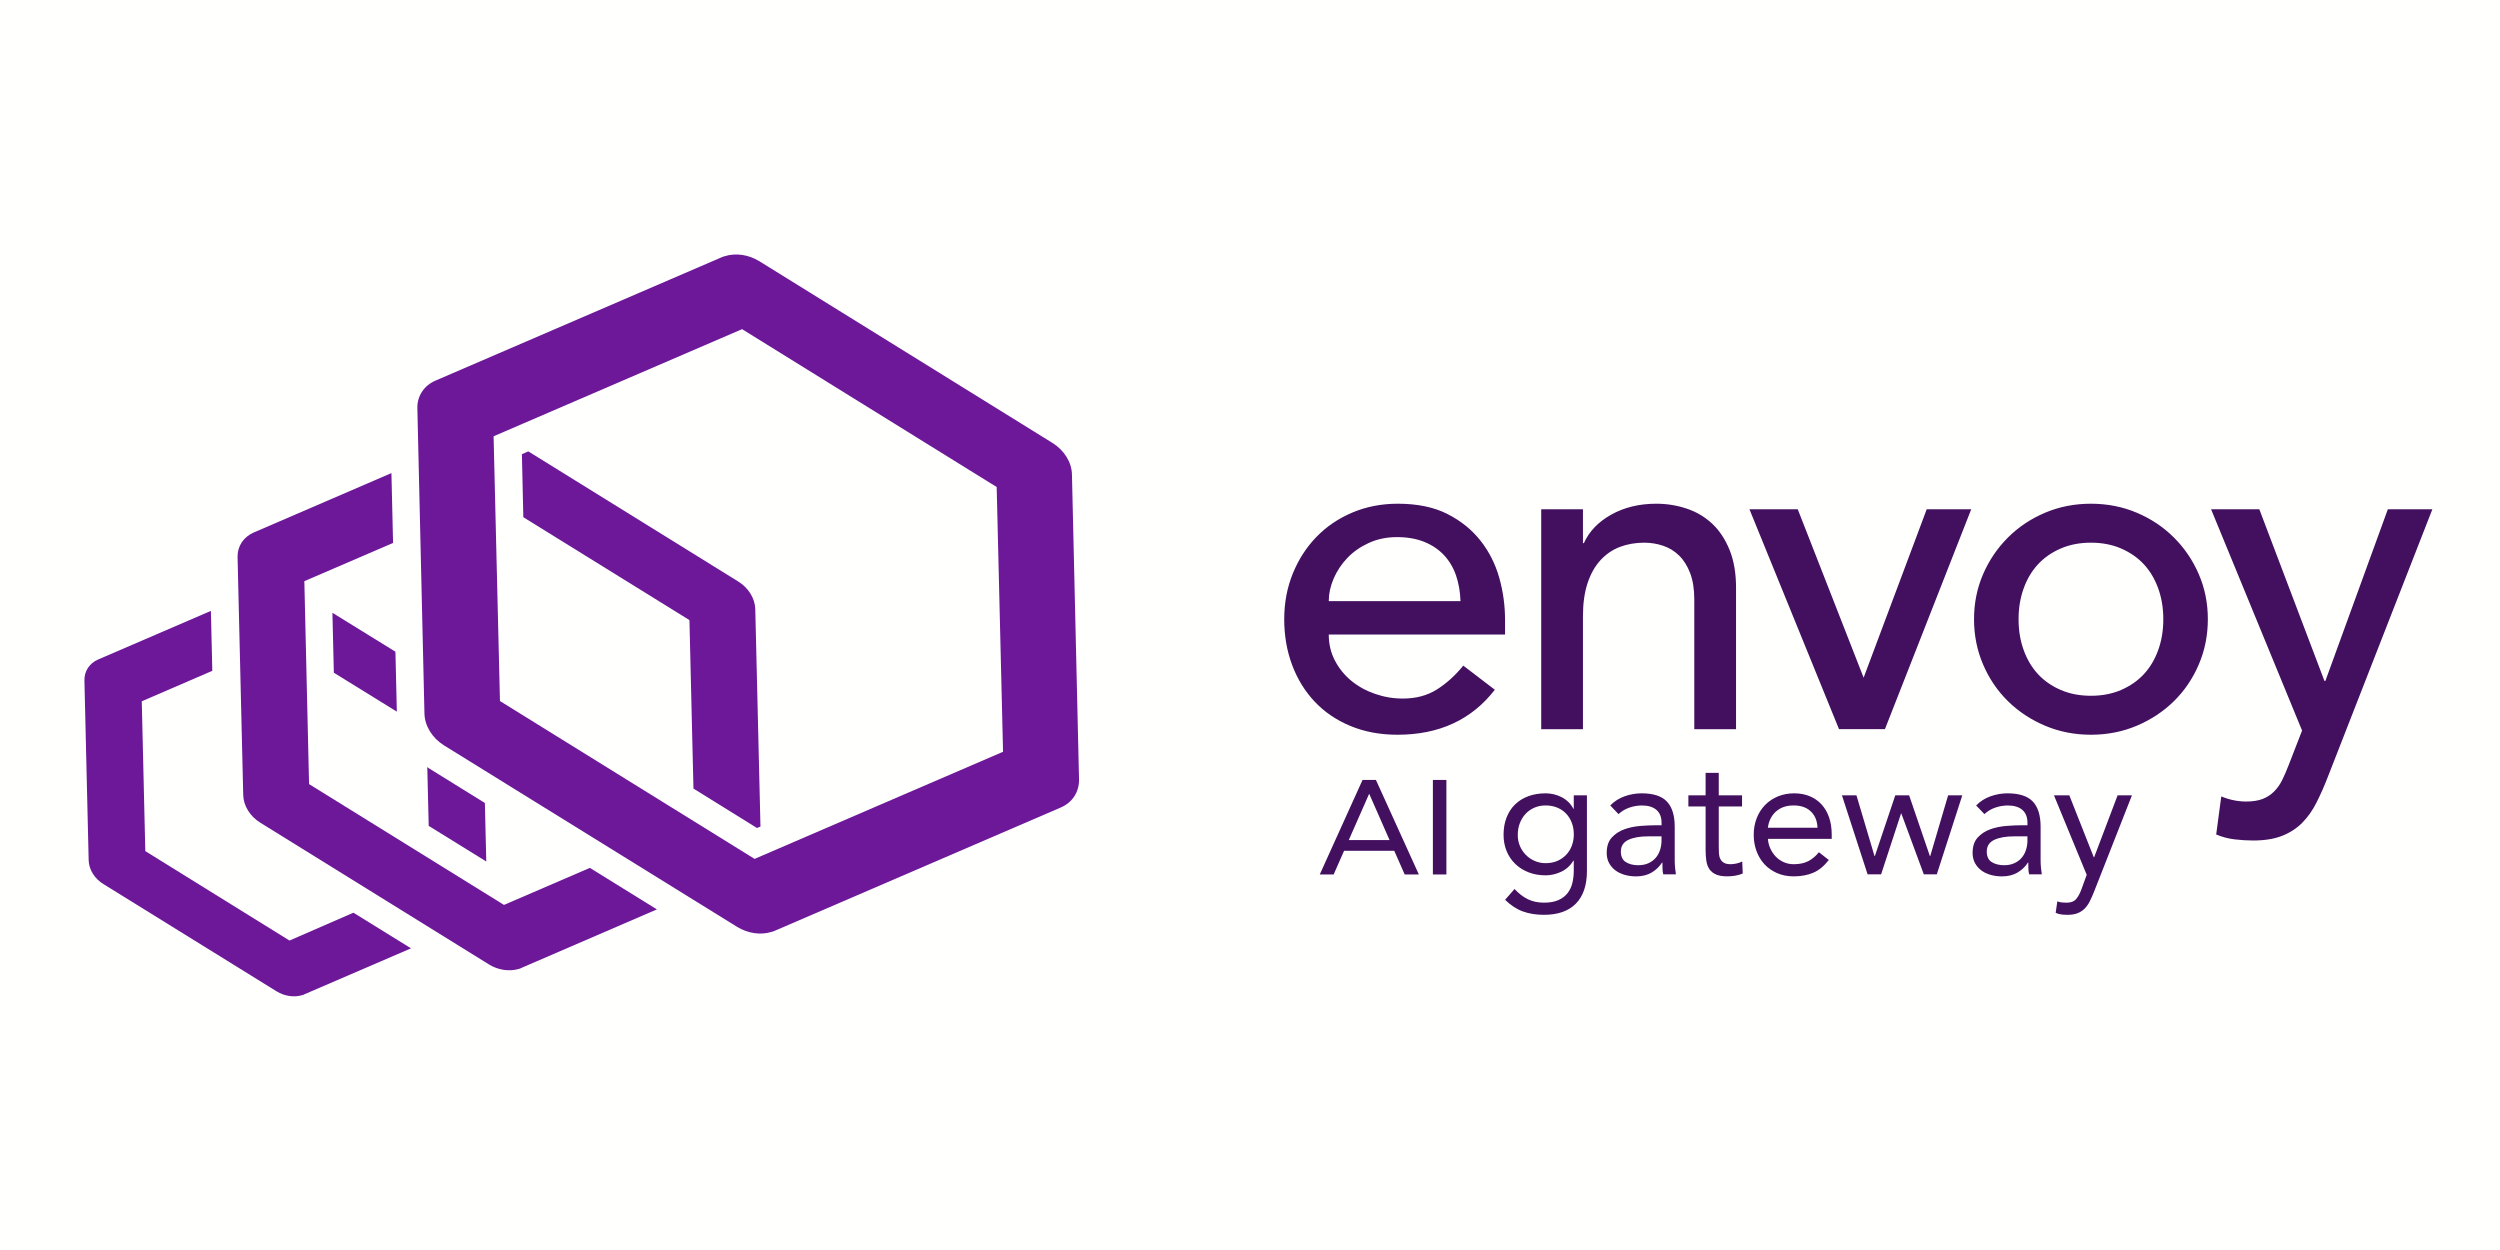
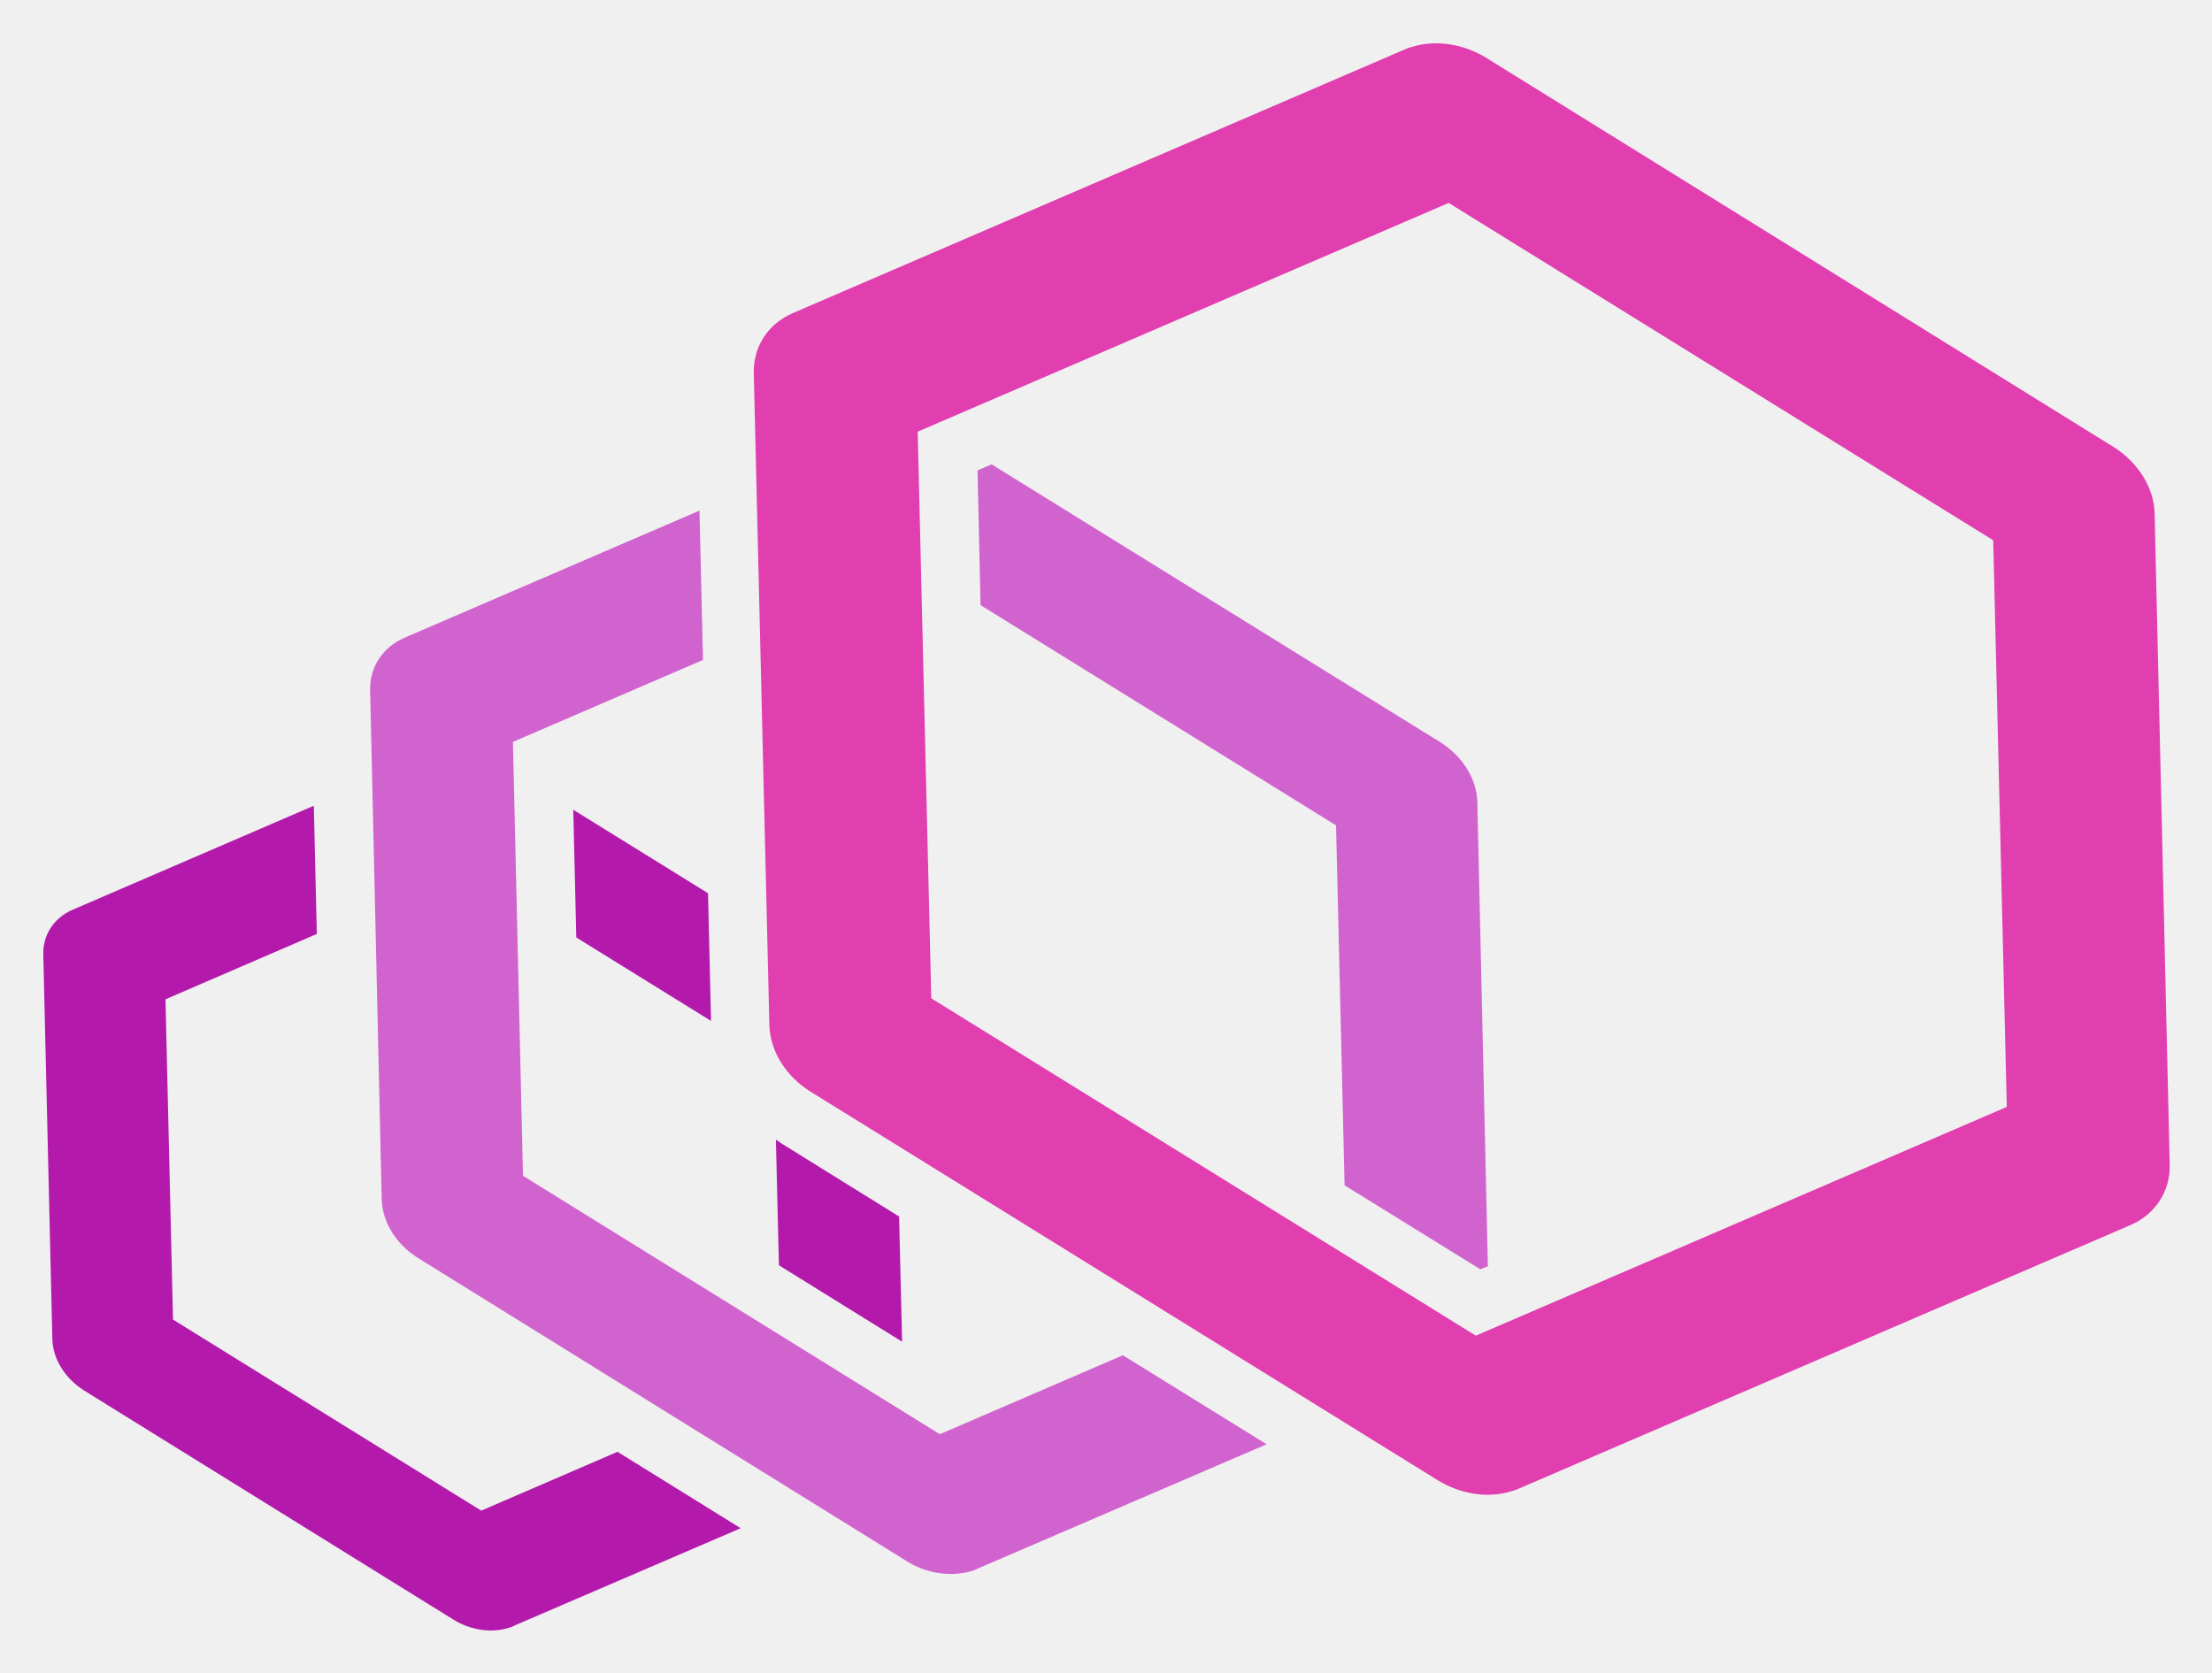
- <svg xmlns="http://www.w3.org/2000/svg" width="1280" zoomAndPan="magnify" viewBox="0 0 960 480" height="640" preserveAspectRatio="xMidYMid meet" version="1.0">
-   <defs>
-     <g />
-   </defs>
-   <rect x="-96" width="1152" fill="#ffffff" y="-48" height="576" fill-opacity="1" />
-   <rect x="-96" width="1152" fill="#fffffe" y="-48" height="576" fill-opacity="1" />
-   <path fill="#6c1899" d="M 127.652 235.309 L 128.195 258.324 L 152.387 273.273 L 151.844 250.258 Z M 186.73 330.812 L 186.188 308.344 L 164.984 295.203 C 164.711 295.023 164.348 294.75 164.078 294.57 L 164.621 317.133 Z M 111.16 361.168 L 55.797 326.828 L 54.438 269.289 L 81.527 257.598 L 80.984 234.582 L 37.672 253.25 C 34.32 254.699 32.328 257.781 32.418 261.312 L 34.047 330.359 C 34.141 333.895 36.312 337.43 39.758 339.512 L 106.176 380.652 C 109.258 382.555 112.973 383.098 116.145 382.102 C 116.504 382.008 116.777 381.918 117.051 381.738 L 157.824 364.16 L 135.715 350.477 Z M 290.027 233.949 C 289.938 229.781 287.398 225.703 283.414 223.258 L 202.859 173.328 L 200.414 174.418 L 200.957 198.609 L 264.746 238.117 L 266.289 302.816 L 290.664 317.945 L 292.02 317.402 Z M 290.027 233.949 " fill-opacity="1" fill-rule="nonzero" />
-   <path fill="#6c1899" d="M 193.527 347.488 L 118.68 301.094 L 116.867 223.168 L 150.938 208.488 L 150.305 181.668 L 97.387 204.5 C 93.488 206.223 91.133 209.758 91.227 213.926 L 93.398 305.262 C 93.488 309.43 96.027 313.508 100.016 315.953 L 187.727 370.32 C 191.352 372.586 195.699 373.129 199.324 372.043 C 199.688 371.953 200.051 371.77 200.414 371.59 L 252.242 349.207 L 226.508 333.262 Z M 193.527 347.488 " fill-opacity="1" fill-rule="nonzero" />
-   <path fill="#6c1899" d="M 404.109 170.066 L 291.566 100.297 C 287.398 97.758 282.508 97.035 278.25 98.395 C 277.797 98.484 277.434 98.664 276.98 98.848 L 167.25 146.145 C 162.809 148.051 160.09 152.125 160.27 156.93 L 162.988 274 C 163.082 278.711 165.98 283.422 170.512 286.234 L 283.051 355.914 C 287.219 358.449 292.113 359.176 296.371 357.816 C 296.824 357.727 297.188 357.543 297.641 357.363 L 407.371 310.062 C 411.812 308.16 414.438 304.082 414.348 299.281 L 411.629 182.211 C 411.539 177.496 408.641 172.875 404.109 170.066 Z M 289.758 329.816 L 191.984 269.199 L 189.539 167.531 L 284.953 126.395 L 382.723 187.012 L 385.172 288.68 Z M 289.758 329.816 " fill-opacity="1" fill-rule="nonzero" />
-   <path fill="#43105f" d="M 560.832 230.836 C 560.711 227.273 560.148 224.008 559.137 221.035 C 558.129 218.07 556.617 215.488 554.598 213.289 C 552.574 211.094 550.055 209.367 547.027 208.125 C 543.996 206.879 540.465 206.25 536.426 206.25 C 532.508 206.25 528.918 206.992 525.652 208.477 C 522.383 209.965 519.621 211.895 517.367 214.27 C 515.137 216.594 513.387 219.238 512.109 222.195 C 510.863 225.105 510.242 227.984 510.242 230.836 Z M 510.242 243.66 C 510.242 247.344 511.043 250.699 512.645 253.727 C 514.227 256.738 516.336 259.32 518.969 261.477 C 521.578 263.613 524.609 265.277 528.055 266.461 C 531.516 267.66 535.078 268.254 538.742 268.242 C 543.73 268.242 548.062 267.086 551.75 264.77 C 555.426 262.457 558.812 259.398 561.902 255.598 L 574.016 264.859 C 565.105 276.379 552.637 282.141 536.605 282.141 C 529.953 282.141 523.926 281.008 518.523 278.754 C 513.121 276.5 508.547 273.383 504.809 269.402 C 501.07 265.426 498.184 260.734 496.168 255.332 C 494.148 249.926 493.141 244.078 493.141 237.781 C 493.141 231.488 494.238 225.641 496.438 220.234 C 498.633 214.836 501.66 210.145 505.52 206.164 C 509.379 202.184 513.98 199.066 519.328 196.809 C 524.668 194.555 530.488 193.426 536.785 193.426 C 544.266 193.426 550.59 194.734 555.754 197.348 C 560.922 199.957 565.164 203.371 568.492 207.59 C 571.816 211.805 574.223 216.559 575.707 221.84 C 577.191 227.109 577.934 232.484 577.934 237.961 L 577.934 243.66 Z M 591.824 195.562 L 607.855 195.562 L 607.855 208.566 L 608.211 208.566 C 610.23 204.055 613.734 200.402 618.723 197.613 C 623.711 194.824 629.469 193.426 636 193.426 C 640.039 193.426 643.93 194.051 647.668 195.297 C 651.41 196.547 654.676 198.477 657.465 201.086 C 660.254 203.699 662.48 207.055 664.148 211.152 C 665.809 215.246 666.641 220.09 666.641 225.668 L 666.641 280.004 L 650.605 280.004 L 650.605 230.125 C 650.605 226.203 650.074 222.848 649.008 220.059 C 647.938 217.27 646.512 215.012 644.727 213.289 C 642.969 211.57 640.918 210.324 638.582 209.547 C 636.242 208.77 633.84 208.383 631.371 208.391 C 628.043 208.391 624.957 208.926 622.105 209.992 C 619.254 211.062 616.762 212.754 614.621 215.07 C 612.484 217.387 610.82 220.324 609.637 223.887 C 608.449 227.453 607.855 231.668 607.855 236.535 L 607.855 280.004 L 591.824 280.004 L 591.824 195.562 M 671.793 195.562 L 690.336 195.562 L 715.633 260.23 L 739.855 195.562 L 756.949 195.562 L 723.816 279.992 L 706.18 279.992 L 671.793 195.562 M 775.129 237.781 C 775.129 242.059 775.781 246.008 777.09 249.629 C 778.395 253.254 780.234 256.34 782.613 258.895 C 784.984 261.445 787.895 263.465 791.34 264.949 C 794.785 266.438 798.645 267.176 802.918 267.176 C 807.195 267.176 811.051 266.438 814.496 264.949 C 817.941 263.465 820.848 261.445 823.227 258.895 C 825.602 256.34 827.441 253.254 828.75 249.629 C 830.055 246.008 830.711 242.059 830.711 237.781 C 830.711 233.508 830.055 229.559 828.75 225.938 C 827.441 222.316 825.602 219.227 823.227 216.672 C 820.848 214.121 817.941 212.105 814.496 210.617 C 811.051 209.133 807.195 208.391 802.918 208.391 C 798.645 208.391 794.785 209.133 791.34 210.617 C 787.895 212.105 784.984 214.121 782.613 216.672 C 780.234 219.227 778.395 222.316 777.09 225.938 C 775.781 229.559 775.129 233.508 775.129 237.781 Z M 758.027 237.781 C 758.027 231.609 759.188 225.848 761.5 220.504 C 763.816 215.16 766.992 210.469 771.031 206.43 C 775.066 202.395 779.82 199.215 785.285 196.898 C 790.746 194.582 796.621 193.426 802.918 193.426 C 809.211 193.426 815.09 194.582 820.555 196.898 C 826.016 199.215 830.77 202.395 834.809 206.43 C 838.883 210.512 842.062 215.203 844.34 220.504 C 846.652 225.848 847.812 231.609 847.812 237.781 C 847.812 243.957 846.652 249.75 844.34 255.152 C 842.02 260.559 838.844 265.246 834.809 269.227 C 830.77 273.203 826.016 276.348 820.555 278.668 C 815.09 280.98 809.211 282.141 802.918 282.141 C 796.621 282.141 790.746 280.98 785.285 278.668 C 779.82 276.348 775.066 273.203 771.031 269.227 C 766.992 265.246 763.816 260.559 761.5 255.152 C 759.188 249.75 758.027 243.957 758.027 237.781 Z M 849.055 195.562 L 867.582 195.562 L 892.586 261.477 L 892.945 261.477 L 916.93 195.562 L 934.027 195.562 L 893.949 298.172 C 892.637 301.602 891.16 304.957 889.512 308.238 C 887.977 311.262 886.141 313.848 884.016 315.988 C 881.883 318.125 879.312 319.785 876.293 320.973 C 873.277 322.16 869.582 322.754 865.207 322.754 C 862.84 322.754 860.445 322.605 858.023 322.309 C 855.598 322.016 853.266 321.391 851.016 320.441 L 852.965 305.832 C 856.148 307.137 859.336 307.789 862.523 307.789 C 865 307.789 867.094 307.461 868.805 306.812 C 870.488 306.18 871.961 305.23 873.23 303.961 C 874.5 302.672 875.531 301.219 876.328 299.598 C 877.152 297.934 877.98 296.035 878.809 293.895 L 883.996 280.535 L 849.055 195.562 " fill-opacity="1" fill-rule="evenodd" />
-   <path fill="#43105f" d="M 609.387 334.379 C 609.387 339.91 607.973 344.105 605.145 346.984 C 602.312 349.855 598.223 351.293 592.859 351.293 C 589.875 351.293 587.188 350.859 584.789 349.996 C 582.395 349.133 580.113 347.637 577.953 345.523 L 581.582 341.371 C 583.184 343.098 584.875 344.41 586.668 345.293 C 588.461 346.176 590.523 346.621 592.859 346.621 C 595.199 346.621 596.977 346.285 598.465 345.621 C 599.953 344.949 601.133 344.039 601.996 342.902 C 602.859 341.754 603.465 340.449 603.809 338.98 C 604.148 337.512 604.328 335.977 604.328 334.379 L 604.328 330.492 L 604.195 330.492 C 602.984 332.434 601.41 333.863 599.469 334.766 C 597.523 335.676 595.535 336.129 593.504 336.129 C 591.129 336.129 588.945 335.742 586.957 334.965 C 584.969 334.188 583.262 333.105 581.84 331.723 C 580.418 330.34 579.309 328.699 578.531 326.797 C 577.754 324.891 577.367 322.824 577.367 320.57 C 577.367 318.105 577.754 315.879 578.531 313.898 C 579.309 311.91 580.402 310.234 581.809 308.879 C 583.211 307.516 584.91 306.469 586.891 305.738 C 588.883 305.004 591.082 304.637 593.504 304.637 C 594.539 304.637 595.582 304.754 596.613 304.992 C 597.648 305.23 598.656 305.598 599.633 306.094 C 600.605 306.586 601.477 307.219 602.254 307.969 C 603.031 308.727 603.684 309.602 604.195 310.59 L 604.328 310.59 L 604.328 305.406 L 609.379 305.406 L 609.379 334.379 Z M 582.816 320.578 C 582.816 322.133 583.098 323.566 583.656 324.887 C 584.219 326.203 584.988 327.348 585.957 328.316 C 586.934 329.293 588.066 330.055 589.363 330.617 C 590.66 331.176 592.043 331.457 593.512 331.457 C 595.238 331.457 596.773 331.156 598.117 330.551 C 599.453 329.945 600.586 329.133 601.523 328.121 C 602.449 327.105 603.156 325.938 603.629 324.621 C 604.105 323.305 604.34 321.906 604.34 320.438 C 604.34 318.797 604.086 317.297 603.562 315.934 C 603.043 314.57 602.312 313.398 601.363 312.402 C 600.414 311.406 599.27 310.645 597.934 310.105 C 596.594 309.562 595.125 309.293 593.523 309.293 C 591.926 309.293 590.469 309.582 589.152 310.168 C 587.836 310.75 586.707 311.551 585.777 312.566 C 584.852 313.582 584.125 314.773 583.605 316.129 C 583.086 317.496 582.828 318.969 582.828 320.57 Z M 582.816 320.578 " fill-opacity="1" fill-rule="nonzero" />
-   <path fill="#43105f" d="M 618.332 309.301 C 619.887 307.699 621.738 306.527 623.871 305.77 C 626.012 305.012 628.18 304.637 630.387 304.637 C 634.879 304.637 638.121 305.695 640.109 307.812 C 642.098 309.926 643.094 313.148 643.094 317.469 L 643.094 330.496 C 643.094 331.359 643.133 332.258 643.227 333.184 C 643.309 334.113 643.422 334.969 643.547 335.746 L 638.688 335.746 C 638.516 335.055 638.418 334.293 638.398 333.449 C 638.375 332.605 638.363 331.859 638.363 331.215 L 638.23 331.215 C 637.238 332.77 635.906 334.047 634.246 335.043 C 632.582 336.035 630.586 336.531 628.254 336.531 C 626.699 336.531 625.234 336.34 623.879 335.945 C 622.516 335.555 621.328 334.984 620.316 334.227 C 619.301 333.469 618.492 332.531 617.883 331.406 C 617.277 330.281 616.977 328.988 616.977 327.52 C 616.977 325.016 617.621 323.047 618.918 321.625 C 620.215 320.203 621.824 319.141 623.746 318.449 C 625.672 317.758 627.746 317.328 629.973 317.152 C 632.199 316.98 634.238 316.895 636.098 316.895 L 638.039 316.895 L 638.039 315.984 C 638.039 313.777 637.383 312.121 636.066 310.992 C 634.746 309.867 632.895 309.305 630.523 309.305 C 628.887 309.305 627.27 309.578 625.695 310.117 C 624.117 310.656 622.727 311.488 621.516 312.613 L 618.34 309.305 Z M 632.977 321.156 C 629.734 321.156 627.164 321.609 625.262 322.52 C 623.359 323.43 622.41 324.918 622.41 326.992 C 622.41 328.898 623.047 330.246 624.32 331.043 C 625.59 331.84 627.18 332.242 629.082 332.242 C 630.551 332.242 631.836 331.992 632.938 331.5 C 634.035 331.004 634.957 330.344 635.688 329.523 C 636.426 328.699 636.988 327.738 637.375 326.637 C 637.766 325.535 637.98 324.359 638.02 323.105 L 638.02 321.164 L 632.969 321.164 Z M 632.977 321.156 " fill-opacity="1" fill-rule="nonzero" />
-   <path fill="#43105f" d="M 668.949 309.688 L 660.004 309.688 L 660.004 324.852 C 660.004 325.848 660.023 326.762 660.066 327.605 C 660.109 328.449 660.285 329.18 660.59 329.805 C 660.891 330.43 661.348 330.934 661.953 331.293 C 662.559 331.664 663.422 331.848 664.547 331.848 C 665.277 331.848 666.035 331.762 666.812 331.59 C 667.59 331.418 668.328 331.156 669.02 330.812 L 669.211 335.418 C 668.348 335.805 667.387 336.09 666.324 336.262 C 665.266 336.434 664.266 336.52 663.309 336.52 C 661.496 336.52 660.047 336.281 658.969 335.805 C 657.887 335.332 657.043 334.66 656.438 333.797 C 655.832 332.934 655.438 331.867 655.238 330.59 C 655.047 329.316 654.949 327.902 654.949 326.348 L 654.949 309.688 L 648.336 309.688 L 648.336 305.414 L 654.949 305.414 L 654.949 296.793 L 660.004 296.793 L 660.004 305.414 L 668.945 305.414 L 668.945 309.688 Z M 668.949 309.688 " fill-opacity="1" fill-rule="nonzero" />
-   <path fill="#43105f" d="M 702.258 330.234 C 700.445 332.566 698.457 334.199 696.297 335.129 C 694.137 336.059 691.633 336.523 688.781 336.523 C 686.402 336.523 684.27 336.102 682.367 335.258 C 680.461 334.418 678.855 333.285 677.535 331.855 C 676.219 330.426 675.207 328.746 674.492 326.801 C 673.781 324.859 673.426 322.785 673.426 320.578 C 673.426 318.246 673.816 316.098 674.594 314.129 C 675.371 312.164 676.449 310.48 677.832 309.074 C 679.215 307.672 680.855 306.578 682.762 305.801 C 684.664 305.023 686.734 304.637 688.984 304.637 C 691.102 304.637 693.051 304.992 694.82 305.703 C 696.594 306.414 698.113 307.457 699.395 308.812 C 700.664 310.176 701.652 311.836 702.344 313.805 C 703.035 315.773 703.379 318.008 703.379 320.512 L 703.379 322.133 L 678.879 322.133 C 678.965 323.43 679.281 324.668 679.824 325.859 C 680.363 327.051 681.062 328.086 681.93 328.969 C 682.793 329.859 683.809 330.555 684.973 331.078 C 686.141 331.598 687.418 331.855 688.793 331.855 C 691 331.855 692.859 331.465 694.367 330.688 C 695.875 329.91 697.238 328.766 698.449 327.258 L 702.27 330.238 Z M 697.918 317.852 C 697.832 315.254 696.988 313.188 695.387 311.625 C 693.789 310.07 691.586 309.293 688.773 309.293 C 685.961 309.293 683.695 310.07 681.969 311.625 C 680.246 313.18 679.203 315.254 678.859 317.852 Z M 697.918 317.852 " fill-opacity="1" fill-rule="nonzero" />
-   <path fill="#43105f" d="M 743.738 335.742 L 738.742 335.742 L 730.121 312.41 L 729.988 312.41 L 722.344 335.742 L 717.156 335.742 L 707.305 305.406 L 712.875 305.406 L 719.812 328.738 L 719.945 328.738 L 727.789 305.406 L 733.105 305.406 L 741.074 328.738 L 741.207 328.738 L 748.078 305.406 L 753.52 305.406 L 743.73 335.742 Z M 743.738 335.742 " fill-opacity="1" fill-rule="nonzero" />
-   <path fill="#43105f" d="M 758.836 309.301 C 760.391 307.699 762.238 306.527 764.375 305.77 C 766.516 305.012 768.684 304.637 770.891 304.637 C 775.383 304.637 778.621 305.695 780.613 307.812 C 782.602 309.926 783.594 313.148 783.594 317.469 L 783.594 330.496 C 783.594 331.359 783.637 332.258 783.727 333.184 C 783.812 334.113 783.918 334.969 784.051 335.746 L 779.188 335.746 C 779.016 335.055 778.918 334.293 778.898 333.449 C 778.871 332.605 778.867 331.859 778.867 331.215 L 778.734 331.215 C 777.738 332.77 776.41 334.047 774.75 335.043 C 773.082 336.035 771.086 336.531 768.754 336.531 C 767.199 336.531 765.738 336.34 764.383 335.945 C 763.016 335.555 761.832 334.984 760.816 334.227 C 759.805 333.469 758.992 332.531 758.387 331.406 C 757.781 330.281 757.477 328.988 757.477 327.52 C 757.477 325.016 758.125 323.047 759.422 321.625 C 760.719 320.203 762.324 319.141 764.25 318.449 C 766.172 317.758 768.246 317.328 770.473 317.152 C 772.699 316.98 774.742 316.895 776.602 316.895 L 778.543 316.895 L 778.543 315.984 C 778.543 313.777 777.883 312.121 776.566 310.992 C 775.25 309.867 773.406 309.305 771.027 309.305 C 769.387 309.305 767.773 309.578 766.199 310.117 C 764.617 310.656 763.227 311.488 762.016 312.613 L 758.84 309.305 Z M 773.484 321.156 C 770.242 321.156 767.676 321.609 765.77 322.52 C 763.867 323.43 762.918 324.918 762.918 326.992 C 762.918 328.898 763.559 330.246 764.828 331.043 C 766.102 331.84 767.688 332.242 769.59 332.242 C 771.059 332.242 772.344 331.992 773.445 331.5 C 774.543 331.004 775.469 330.344 776.199 329.523 C 776.938 328.699 777.496 327.738 777.883 326.637 C 778.273 325.535 778.492 324.359 778.531 323.105 L 778.531 321.164 L 773.473 321.164 Z M 773.484 321.156 " fill-opacity="1" fill-rule="nonzero" />
-   <path fill="#43105f" d="M 804.008 342.676 C 803.488 343.973 802.961 345.148 802.422 346.207 C 801.883 347.27 801.234 348.172 800.477 348.93 C 799.719 349.684 798.812 350.266 797.758 350.68 C 796.695 351.09 795.414 351.293 793.902 351.293 C 793.168 351.293 792.402 351.246 791.605 351.16 C 790.809 351.074 790.059 350.859 789.371 350.516 L 790.02 346.109 C 790.539 346.324 791.078 346.465 791.637 346.531 C 792.199 346.598 792.852 346.629 793.582 346.629 C 795.223 346.629 796.434 346.176 797.211 345.266 C 797.988 344.355 798.66 343.152 799.219 341.637 L 801.297 335.93 L 788.719 305.406 L 794.617 305.406 L 804.016 329.191 L 804.148 329.191 L 813.16 305.406 L 818.664 305.406 L 804.016 342.672 Z M 804.008 342.676 " fill-opacity="1" fill-rule="nonzero" />
-   <g fill="#43105f" fill-opacity="1">
-     <g transform="translate(506.8397, 335.7941)">
-       <g>
-         <path d="M 28.562 -9.078 L 9.281 -9.078 L 5.281 0 L -0.047 0 L 16.375 -36.297 L 21.516 -36.297 L 38 0 L 32.562 0 Z M 26.75 -13.219 L 18.922 -31 L 11.094 -13.219 Z M 26.75 -13.219 " />
-       </g>
-     </g>
-   </g>
-   <g fill="#43105f" fill-opacity="1">
-     <g transform="translate(544.7892, 335.7941)">
-       <g>
-         <path d="M 5.438 -36.297 L 10.625 -36.297 L 10.625 0 L 5.438 0 Z M 5.438 -36.297 " />
-       </g>
-     </g>
-   </g>
+ <svg xmlns="http://www.w3.org/2000/svg" role="img" viewBox="-4.21 49.54 439.92 332.67">
+   <style>svg {enable-background:new 0 0 432 432}</style>
+   <path fill="#b31aab" d="M109.8 210.6l.6 25.4 26.8 16.6-.6-25.4zm65.4 105.8l-.6-24.9-23.5-14.6c-.3-.2-.7-.5-1-.7l.6 25 24.5 15.2zM91.5 350l-61.3-38-1.5-63.7 30.1-13-.6-25.5-48 20.7c-3.7 1.6-5.9 5-5.8 8.9l1.8 76.5c.1 3.9 2.5 7.8 6.3 10.2L86 371.7c3.4 2.1 7.6 2.7 11 1.6.4-.1.7-.2 1-.4l45.1-19.4-24.5-15.2L91.5 350z" />
+   <path fill="#d163ce" d="M289.6 209.1c-.1-4.6-2.9-9.1-7.3-11.9L193 141.9l-2.8 1.2.6 26.8 70.7 43.8 1.7 71.6 27 16.7 1.5-.6-2.1-92.3zM182.7 334.8l-82.9-51.4-2-86.3 37.8-16.3-.7-29.7-58.7 25.3c-4.3 1.9-6.9 5.8-6.8 10.4L71.7 288c.1 4.6 2.9 9.1 7.3 11.8l97.2 60.3c4 2.5 8.8 3.1 12.9 1.9.4-.1.8-.3 1.2-.5l57.4-24.7-28.6-17.7-36.4 15.7z" />
+   <path fill="#e13eaf" d="M415.9 138.3L291.3 61c-4.6-2.8-10.1-3.6-14.8-2.1-.5.1-.9.3-1.4.5l-121.6 52.4c-4.9 2.1-7.9 6.6-7.8 11.9l3.1 129.6c.1 5.3 3.3 10.4 8.4 13.5L281.8 344c4.6 2.8 10.1 3.6 14.7 2.1.5-.1.9-.3 1.4-.5l121.6-52.4c4.9-2.1 7.9-6.7 7.8-11.9l-3-129.6c-.1-5.1-3.3-10.3-8.4-13.4zM289.3 315.2L181 248.1l-2.7-112.7 105.6-45.5L392.2 157l2.7 112.7-105.6 45.5z" />
</svg>
